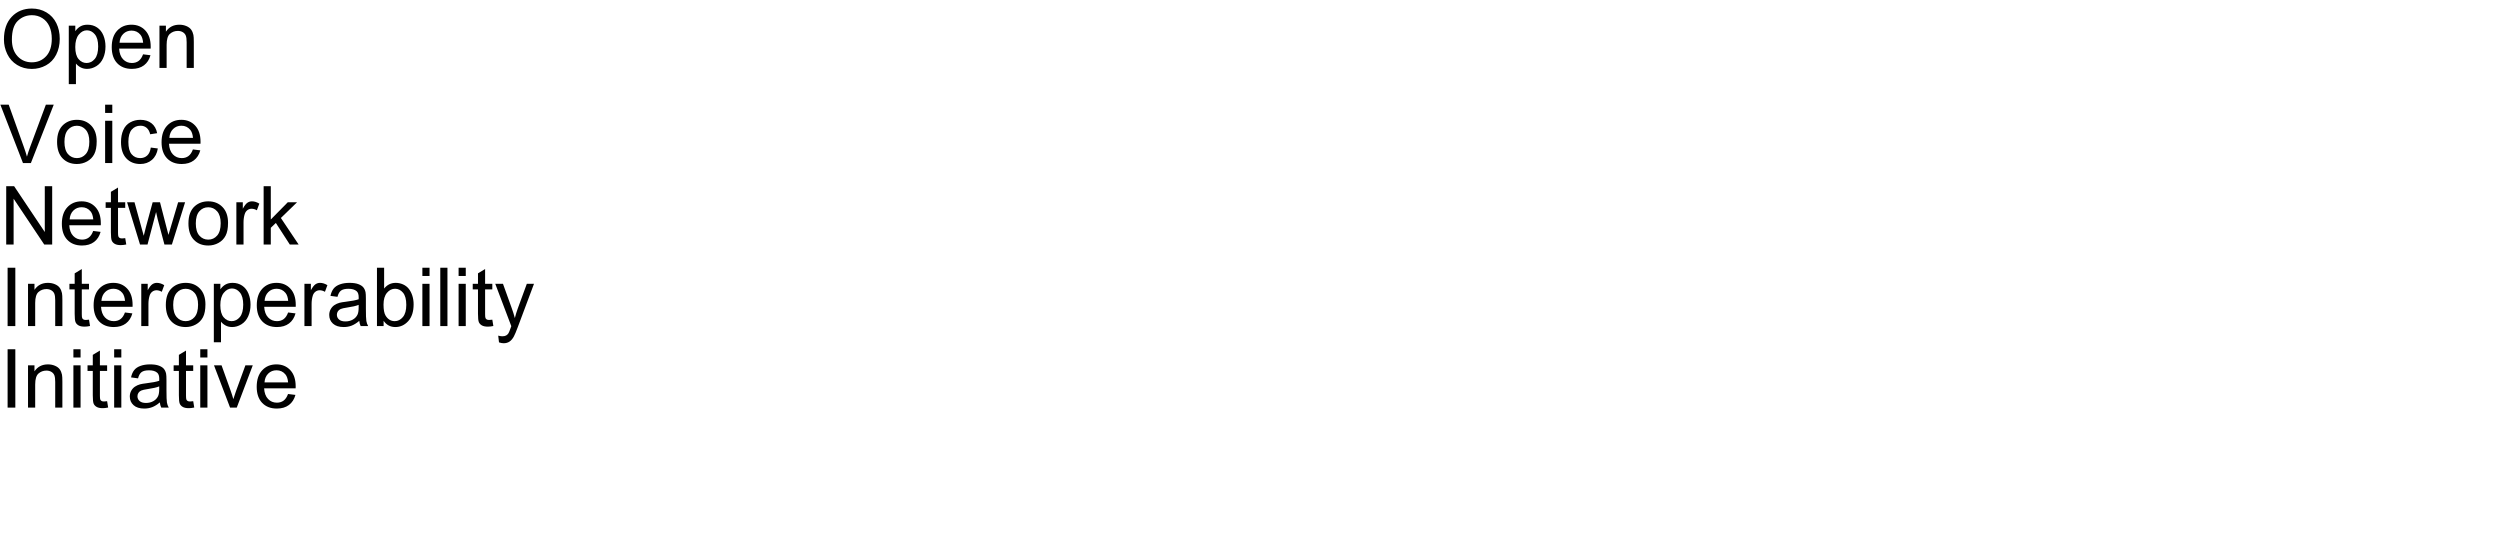
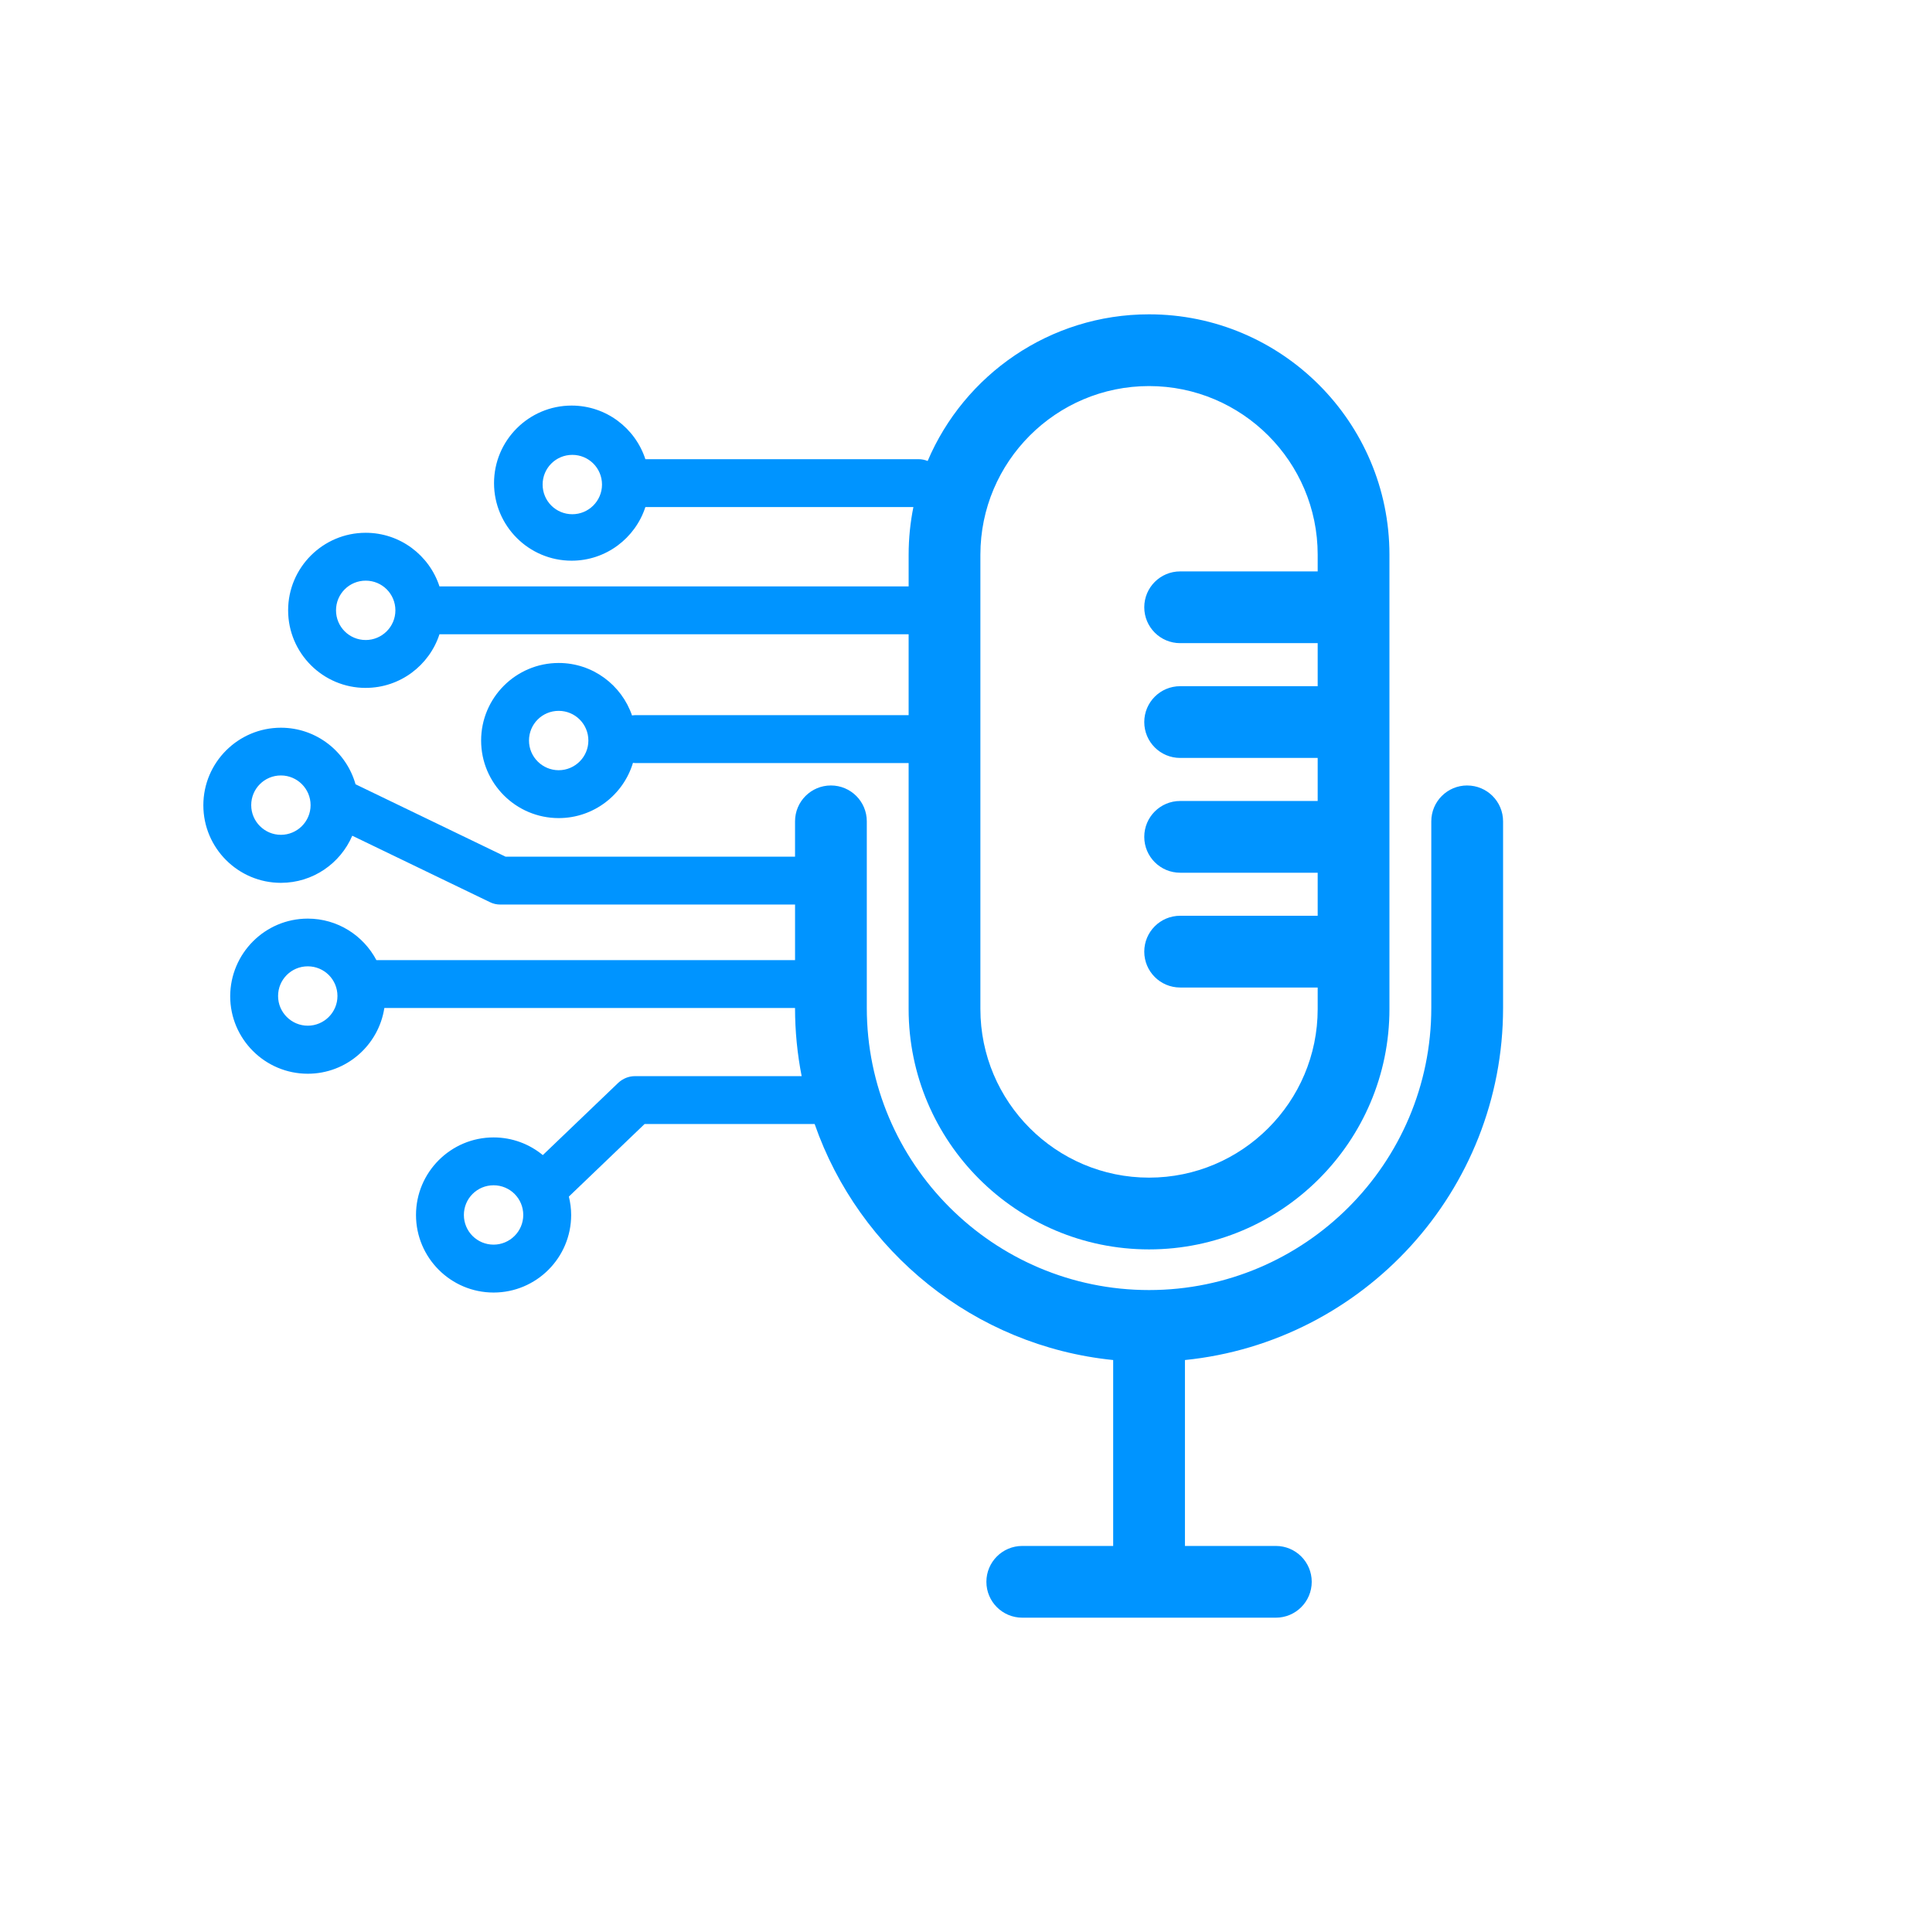
- <svg xmlns="http://www.w3.org/2000/svg" xmlns:xlink="http://www.w3.org/1999/xlink" width="1840" height="400" viewBox="0 0 1840 400">
+ <svg xmlns="http://www.w3.org/2000/svg" id="AW" viewBox="0 0 161.002 162.335">
  <defs>
-     <g>
-       <g id="glyph-0-0">
-         <path d="M 2.898 -20.918 C 2.898 -28.047 4.812 -33.629 8.641 -37.66 C 12.469 -41.695 17.414 -43.711 23.469 -43.711 C 27.434 -43.711 31.008 -42.766 34.188 -40.867 C 37.371 -38.973 39.801 -36.332 41.469 -32.945 C 43.141 -29.555 43.977 -25.711 43.977 -21.414 C 43.977 -17.059 43.094 -13.164 41.336 -9.727 C 39.578 -6.289 37.09 -3.688 33.867 -1.918 C 30.645 -0.152 27.168 0.734 23.438 0.734 C 19.395 0.734 15.781 -0.242 12.598 -2.195 C 9.414 -4.148 7 -6.816 5.359 -10.195 C 3.719 -13.574 2.898 -17.148 2.898 -20.918 Z M 8.758 -20.828 C 8.758 -15.652 10.152 -11.578 12.934 -8.598 C 15.719 -5.621 19.211 -4.133 23.406 -4.133 C 27.684 -4.133 31.207 -5.633 33.969 -8.641 C 36.734 -11.648 38.117 -15.918 38.117 -21.445 C 38.117 -24.941 37.523 -27.992 36.344 -30.602 C 35.16 -33.207 33.434 -35.23 31.156 -36.664 C 28.883 -38.102 26.328 -38.82 23.496 -38.82 C 19.473 -38.82 16.012 -37.438 13.109 -34.672 C 10.211 -31.91 8.758 -27.297 8.758 -20.828 Z M 8.758 -20.828 " />
-       </g>
-       <g id="glyph-0-1">
-         <path d="M 3.953 11.922 L 3.953 -31.113 L 8.758 -31.113 L 8.758 -27.07 C 9.891 -28.652 11.172 -29.84 12.598 -30.629 C 14.023 -31.422 15.75 -31.816 17.781 -31.816 C 20.438 -31.816 22.781 -31.133 24.812 -29.766 C 26.844 -28.398 28.379 -26.469 29.414 -23.98 C 30.449 -21.488 30.969 -18.758 30.969 -15.789 C 30.969 -12.605 30.395 -9.742 29.254 -7.191 C 28.109 -4.645 26.449 -2.691 24.273 -1.332 C 22.094 0.023 19.805 0.703 17.402 0.703 C 15.645 0.703 14.066 0.332 12.672 -0.41 C 11.273 -1.152 10.125 -2.09 9.227 -3.223 L 9.227 11.922 Z M 8.73 -15.383 C 8.73 -11.379 9.539 -8.418 11.164 -6.504 C 12.785 -4.59 14.746 -3.633 17.051 -3.633 C 19.395 -3.633 21.402 -4.625 23.07 -6.605 C 24.742 -8.59 25.578 -11.66 25.578 -15.82 C 25.578 -19.785 24.762 -22.754 23.129 -24.727 C 21.5 -26.699 19.551 -27.688 17.285 -27.688 C 15.039 -27.688 13.051 -26.637 11.324 -24.535 C 9.594 -22.438 8.73 -19.383 8.73 -15.383 Z M 8.73 -15.383 " />
-       </g>
-       <g id="glyph-0-2">
-         <path d="M 25.254 -10.02 L 30.703 -9.344 C 29.844 -6.16 28.25 -3.691 25.93 -1.934 C 23.605 -0.176 20.633 0.703 17.023 0.703 C 12.473 0.703 8.863 -0.699 6.195 -3.5 C 3.531 -6.305 2.195 -10.234 2.195 -15.293 C 2.195 -20.527 3.547 -24.59 6.242 -27.48 C 8.938 -30.371 12.43 -31.816 16.727 -31.816 C 20.887 -31.816 24.289 -30.398 26.922 -27.57 C 29.559 -24.738 30.879 -20.75 30.879 -15.617 C 30.879 -15.305 30.867 -14.836 30.852 -14.211 L 7.648 -14.211 C 7.844 -10.793 8.809 -8.172 10.547 -6.359 C 12.285 -4.543 14.453 -3.633 17.051 -3.633 C 18.984 -3.633 20.633 -4.141 22 -5.156 C 23.367 -6.172 24.453 -7.793 25.254 -10.02 Z M 7.938 -18.547 L 25.312 -18.547 C 25.078 -21.164 24.414 -23.125 23.32 -24.434 C 21.641 -26.465 19.461 -27.48 16.789 -27.48 C 14.367 -27.48 12.328 -26.672 10.68 -25.047 C 9.027 -23.426 8.117 -21.258 7.938 -18.547 Z M 7.938 -18.547 " />
-       </g>
-       <g id="glyph-0-3">
-         <path d="M 3.953 0 L 3.953 -31.113 L 8.703 -31.113 L 8.703 -26.688 C 10.988 -30.105 14.289 -31.816 18.602 -31.816 C 20.477 -31.816 22.203 -31.48 23.773 -30.805 C 25.348 -30.133 26.523 -29.25 27.305 -28.156 C 28.086 -27.062 28.633 -25.762 28.945 -24.258 C 29.141 -23.281 29.238 -21.57 29.238 -19.133 L 29.238 0 L 23.965 0 L 23.965 -18.926 C 23.965 -21.074 23.758 -22.68 23.352 -23.746 C 22.941 -24.809 22.211 -25.66 21.168 -26.293 C 20.121 -26.93 18.898 -27.246 17.492 -27.246 C 15.246 -27.246 13.305 -26.531 11.676 -25.109 C 10.043 -23.684 9.227 -20.977 9.227 -16.992 L 9.227 0 Z M 3.953 0 " />
-       </g>
-       <g id="glyph-0-4">
-         <path d="M 16.906 0 L 0.266 -42.949 L 6.414 -42.949 L 17.578 -11.75 C 18.477 -9.25 19.227 -6.906 19.836 -4.719 C 20.5 -7.062 21.27 -9.406 22.148 -11.75 L 33.75 -42.949 L 39.551 -42.949 L 22.734 0 Z M 16.906 0 " />
-       </g>
-       <g id="glyph-0-5">
-         <path d="M 1.992 -15.555 C 1.992 -21.316 3.594 -25.586 6.797 -28.359 C 9.473 -30.664 12.734 -31.816 16.582 -31.816 C 20.859 -31.816 24.355 -30.414 27.07 -27.613 C 29.785 -24.809 31.141 -20.938 31.141 -15.996 C 31.141 -11.992 30.543 -8.844 29.34 -6.547 C 28.141 -4.254 26.391 -2.469 24.098 -1.203 C 21.801 0.066 19.297 0.703 16.582 0.703 C 12.227 0.703 8.707 -0.695 6.02 -3.484 C 3.336 -6.277 1.992 -10.305 1.992 -15.555 Z M 7.414 -15.555 C 7.414 -11.57 8.281 -8.59 10.02 -6.605 C 11.758 -4.625 13.945 -3.633 16.582 -3.633 C 19.199 -3.633 21.375 -4.629 23.117 -6.621 C 24.855 -8.613 25.723 -11.648 25.723 -15.734 C 25.723 -19.582 24.848 -22.496 23.102 -24.477 C 21.352 -26.461 19.18 -27.453 16.582 -27.453 C 13.945 -27.453 11.758 -26.465 10.02 -24.492 C 8.281 -22.52 7.414 -19.539 7.414 -15.555 Z M 7.414 -15.555 " />
-       </g>
-       <g id="glyph-0-6">
-         <path d="M 3.984 -36.883 L 3.984 -42.949 L 9.258 -42.949 L 9.258 -36.883 Z M 3.984 0 L 3.984 -31.113 L 9.258 -31.113 L 9.258 0 Z M 3.984 0 " />
-       </g>
-       <g id="glyph-0-7">
-         <path d="M 24.258 -11.398 L 29.445 -10.723 C 28.879 -7.148 27.426 -4.352 25.094 -2.328 C 22.758 -0.309 19.891 0.703 16.492 0.703 C 12.234 0.703 8.812 -0.688 6.227 -3.473 C 3.637 -6.254 2.344 -10.242 2.344 -15.438 C 2.344 -18.797 2.898 -21.738 4.016 -24.258 C 5.129 -26.777 6.82 -28.668 9.098 -29.926 C 11.371 -31.188 13.848 -31.816 16.523 -31.816 C 19.902 -31.816 22.664 -30.961 24.812 -29.254 C 26.961 -27.543 28.34 -25.117 28.945 -21.973 L 23.82 -21.18 C 23.332 -23.27 22.465 -24.844 21.227 -25.898 C 19.984 -26.953 18.484 -27.48 16.727 -27.48 C 14.07 -27.48 11.914 -26.527 10.254 -24.625 C 8.594 -22.719 7.766 -19.707 7.766 -15.586 C 7.766 -11.406 8.562 -8.367 10.164 -6.477 C 11.766 -4.582 13.859 -3.633 16.438 -3.633 C 18.508 -3.633 20.234 -4.266 21.621 -5.539 C 23.008 -6.809 23.887 -8.758 24.258 -11.398 Z M 24.258 -11.398 " />
-       </g>
-       <g id="glyph-0-8">
-         <path d="M 4.57 0 L 4.57 -42.949 L 10.398 -42.949 L 32.961 -9.227 L 32.961 -42.949 L 38.406 -42.949 L 38.406 0 L 32.578 0 L 10.02 -33.75 L 10.02 0 Z M 4.57 0 " />
-       </g>
-       <g id="glyph-0-9">
-         <path d="M 15.469 -4.719 L 16.23 -0.059 C 14.746 0.254 13.418 0.41 12.246 0.41 C 10.332 0.41 8.848 0.109 7.793 -0.5 C 6.738 -1.105 5.996 -1.898 5.566 -2.887 C 5.137 -3.871 4.922 -5.945 4.922 -9.109 L 4.922 -27.012 L 1.055 -27.012 L 1.055 -31.113 L 4.922 -31.113 L 4.922 -38.82 L 10.164 -41.984 L 10.164 -31.113 L 15.469 -31.113 L 15.469 -27.012 L 10.164 -27.012 L 10.164 -8.82 C 10.164 -7.316 10.258 -6.348 10.445 -5.918 C 10.629 -5.488 10.934 -5.148 11.352 -4.891 C 11.773 -4.637 12.375 -4.512 13.156 -4.512 C 13.742 -4.512 14.512 -4.578 15.469 -4.719 Z M 15.469 -4.719 " />
-       </g>
-       <g id="glyph-0-10">
-         <path d="M 9.695 0 L 0.176 -31.113 L 5.625 -31.113 L 10.578 -13.156 L 12.422 -6.477 C 12.5 -6.809 13.039 -8.945 14.031 -12.891 L 18.984 -31.113 L 24.406 -31.113 L 29.062 -13.066 L 30.617 -7.117 L 32.402 -13.125 L 37.734 -31.113 L 42.859 -31.113 L 33.133 0 L 27.656 0 L 22.703 -18.633 L 21.504 -23.938 L 15.203 0 Z M 9.695 0 " />
-       </g>
-       <g id="glyph-0-11">
-         <path d="M 3.898 0 L 3.898 -31.113 L 8.641 -31.113 L 8.641 -26.398 C 9.852 -28.605 10.973 -30.059 11.996 -30.762 C 13.023 -31.465 14.148 -31.816 15.383 -31.816 C 17.16 -31.816 18.965 -31.25 20.801 -30.117 L 18.984 -25.227 C 17.695 -25.988 16.406 -26.367 15.117 -26.367 C 13.965 -26.367 12.93 -26.02 12.012 -25.328 C 11.094 -24.633 10.438 -23.672 10.047 -22.441 C 9.461 -20.566 9.172 -18.516 9.172 -16.289 L 9.172 0 Z M 3.898 0 " />
-       </g>
-       <g id="glyph-0-12">
-         <path d="M 3.984 0 L 3.984 -42.949 L 9.258 -42.949 L 9.258 -18.457 L 21.738 -31.113 L 28.562 -31.113 L 16.672 -19.57 L 29.766 0 L 23.262 0 L 12.977 -15.906 L 9.258 -12.336 L 9.258 0 Z M 3.984 0 " />
-       </g>
-       <g id="glyph-0-13">
-         <path d="M 5.594 0 L 5.594 -42.949 L 11.281 -42.949 L 11.281 0 Z M 5.594 0 " />
-       </g>
-       <g id="glyph-0-14">
-         <path d="M 24.258 -3.836 C 22.305 -2.176 20.426 -1.008 18.617 -0.32 C 16.812 0.363 14.875 0.703 12.805 0.703 C 9.387 0.703 6.758 -0.133 4.922 -1.801 C 3.086 -3.473 2.168 -5.605 2.168 -8.203 C 2.168 -9.727 2.516 -11.117 3.207 -12.379 C 3.902 -13.637 4.809 -14.648 5.934 -15.41 C 7.055 -16.172 8.32 -16.75 9.727 -17.141 C 10.762 -17.414 12.324 -17.676 14.414 -17.93 C 18.672 -18.438 21.805 -19.043 23.82 -19.746 C 23.84 -20.469 23.848 -20.93 23.848 -21.125 C 23.848 -23.273 23.352 -24.785 22.352 -25.664 C 21.004 -26.855 19.004 -27.453 16.348 -27.453 C 13.867 -27.453 12.035 -27.016 10.855 -26.148 C 9.672 -25.277 8.797 -23.742 8.234 -21.531 L 3.078 -22.234 C 3.547 -24.441 4.316 -26.227 5.391 -27.582 C 6.465 -28.941 8.016 -29.984 10.047 -30.719 C 12.078 -31.449 14.434 -31.816 17.109 -31.816 C 19.766 -31.816 21.922 -31.504 23.586 -30.879 C 25.246 -30.254 26.465 -29.469 27.246 -28.52 C 28.027 -27.574 28.574 -26.375 28.887 -24.93 C 29.062 -24.031 29.148 -22.414 29.148 -20.07 L 29.148 -13.039 C 29.148 -8.137 29.262 -5.035 29.488 -3.734 C 29.711 -2.438 30.156 -1.191 30.82 0 L 25.312 0 C 24.766 -1.094 24.414 -2.375 24.258 -3.836 Z M 23.82 -15.617 C 21.906 -14.836 19.031 -14.172 15.203 -13.625 C 13.035 -13.312 11.504 -12.961 10.605 -12.57 C 9.707 -12.18 9.016 -11.605 8.523 -10.855 C 8.035 -10.102 7.793 -9.266 7.793 -8.352 C 7.793 -6.945 8.324 -5.773 9.391 -4.836 C 10.453 -3.898 12.012 -3.43 14.062 -3.43 C 16.094 -3.43 17.898 -3.871 19.484 -4.762 C 21.066 -5.648 22.227 -6.867 22.969 -8.406 C 23.535 -9.598 23.82 -11.359 23.82 -13.68 Z M 23.82 -15.617 " />
-       </g>
-       <g id="glyph-0-15">
-         <path d="M 8.82 0 L 3.926 0 L 3.926 -42.949 L 9.199 -42.949 L 9.199 -27.625 C 11.426 -30.418 14.266 -31.816 17.727 -31.816 C 19.641 -31.816 21.449 -31.43 23.16 -30.66 C 24.867 -29.887 26.273 -28.805 27.379 -27.406 C 28.48 -26.012 29.344 -24.328 29.969 -22.352 C 30.594 -20.379 30.906 -18.273 30.906 -16.023 C 30.906 -10.691 29.59 -6.57 26.953 -3.664 C 24.316 -0.754 21.152 0.703 17.461 0.703 C 13.789 0.703 10.906 -0.828 8.82 -3.898 Z M 8.758 -15.789 C 8.758 -12.059 9.266 -9.367 10.281 -7.703 C 11.941 -4.988 14.188 -3.633 17.023 -3.633 C 19.328 -3.633 21.32 -4.633 23 -6.637 C 24.68 -8.637 25.516 -11.621 25.516 -15.586 C 25.516 -19.648 24.711 -22.648 23.102 -24.578 C 21.488 -26.512 19.539 -27.48 17.258 -27.48 C 14.953 -27.48 12.961 -26.48 11.281 -24.477 C 9.602 -22.477 8.758 -19.578 8.758 -15.789 Z M 8.758 -15.789 " />
-       </g>
-       <g id="glyph-0-16">
-         <path d="M 3.836 0 L 3.836 -42.949 L 9.109 -42.949 L 9.109 0 Z M 3.836 0 " />
-       </g>
-       <g id="glyph-0-17">
-         <path d="M 3.719 11.984 L 3.133 7.031 C 4.285 7.344 5.293 7.5 6.152 7.5 C 7.324 7.5 8.262 7.305 8.965 6.914 C 9.668 6.523 10.242 5.977 10.695 5.273 C 11.027 4.746 11.562 3.438 12.305 1.348 C 12.402 1.055 12.559 0.625 12.773 0.059 L 0.969 -31.113 L 6.648 -31.113 L 13.125 -13.094 C 13.965 -10.809 14.719 -8.406 15.383 -5.891 C 15.988 -8.312 16.711 -10.672 17.547 -12.977 L 24.199 -31.113 L 29.473 -31.113 L 17.637 0.527 C 16.367 3.945 15.383 6.297 14.68 7.586 C 13.742 9.324 12.664 10.602 11.453 11.41 C 10.242 12.223 8.797 12.625 7.117 12.625 C 6.102 12.625 4.969 12.414 3.719 11.984 Z M 3.719 11.984 " />
-       </g>
-       <g id="glyph-0-18">
-         <path d="M 12.598 0 L 0.762 -31.113 L 6.328 -31.113 L 13.008 -12.48 C 13.73 -10.469 14.395 -8.379 15 -6.211 C 15.469 -7.852 16.125 -9.824 16.961 -12.129 L 23.875 -31.113 L 29.297 -31.113 L 17.52 0 Z M 12.598 0 " />
-       </g>
-     </g>
+     <style>
+       .cls-1 {
+         fill: #0094ff;
+       }
+     </style>
  </defs>
-   <g fill="rgb(0%, 0%, 0%)" fill-opacity="1">
-     <use xlink:href="#glyph-0-0" x="0" y="50" />
-     <use xlink:href="#glyph-0-1" x="46.67" y="50" />
-     <use xlink:href="#glyph-0-2" x="80.039" y="50" />
-     <use xlink:href="#glyph-0-3" x="113.408" y="50" />
-   </g>
-   <g fill="rgb(0%, 0%, 0%)" fill-opacity="1">
-     <use xlink:href="#glyph-0-4" x="0" y="120" />
-     <use xlink:href="#glyph-0-5" x="40.02" y="120" />
-     <use xlink:href="#glyph-0-6" x="73.389" y="120" />
-     <use xlink:href="#glyph-0-7" x="86.719" y="120" />
-     <use xlink:href="#glyph-0-2" x="116.719" y="120" />
-   </g>
-   <g fill="rgb(0%, 0%, 0%)" fill-opacity="1">
-     <use xlink:href="#glyph-0-8" x="0" y="180" />
-     <use xlink:href="#glyph-0-2" x="43.33" y="180" />
-     <use xlink:href="#glyph-0-9" x="76.699" y="180" />
-     <use xlink:href="#glyph-0-10" x="93.369" y="180" />
-     <use xlink:href="#glyph-0-5" x="136.699" y="180" />
-     <use xlink:href="#glyph-0-11" x="170.068" y="180" />
-     <use xlink:href="#glyph-0-12" x="190.049" y="180" />
-   </g>
-   <g fill="rgb(0%, 0%, 0%)" fill-opacity="1">
-     <use xlink:href="#glyph-0-13" x="0" y="240" />
-     <use xlink:href="#glyph-0-3" x="16.67" y="240" />
-     <use xlink:href="#glyph-0-9" x="50.039" y="240" />
-     <use xlink:href="#glyph-0-2" x="66.709" y="240" />
-     <use xlink:href="#glyph-0-11" x="100.078" y="240" />
-     <use xlink:href="#glyph-0-5" x="120.059" y="240" />
-     <use xlink:href="#glyph-0-1" x="153.428" y="240" />
-     <use xlink:href="#glyph-0-2" x="186.797" y="240" />
-     <use xlink:href="#glyph-0-11" x="220.166" y="240" />
-     <use xlink:href="#glyph-0-14" x="240.146" y="240" />
-     <use xlink:href="#glyph-0-15" x="273.516" y="240" />
-     <use xlink:href="#glyph-0-6" x="306.885" y="240" />
-     <use xlink:href="#glyph-0-16" x="320.215" y="240" />
-     <use xlink:href="#glyph-0-6" x="333.545" y="240" />
-     <use xlink:href="#glyph-0-9" x="346.875" y="240" />
-     <use xlink:href="#glyph-0-17" x="363.545" y="240" />
-   </g>
-   <g fill="rgb(0%, 0%, 0%)" fill-opacity="1">
-     <use xlink:href="#glyph-0-13" x="0" y="300" />
-     <use xlink:href="#glyph-0-3" x="16.67" y="300" />
-     <use xlink:href="#glyph-0-6" x="50.039" y="300" />
-     <use xlink:href="#glyph-0-9" x="63.369" y="300" />
-     <use xlink:href="#glyph-0-6" x="80.039" y="300" />
-     <use xlink:href="#glyph-0-14" x="93.369" y="300" />
-     <use xlink:href="#glyph-0-9" x="126.738" y="300" />
-     <use xlink:href="#glyph-0-6" x="143.408" y="300" />
-     <use xlink:href="#glyph-0-18" x="156.738" y="300" />
-     <use xlink:href="#glyph-0-2" x="186.738" y="300" />
-   </g>
+   <path class="cls-1" d="M30.721,57.799c2.891,0,5.346-1.894,6.196-4.505h39.412v6.797h-22.987c-.085,0-.167,.015-.249,.025-.879-2.561-3.305-4.41-6.16-4.41-3.594,0-6.516,2.923-6.517,6.517,0,3.594,2.923,6.517,6.517,6.517,2.942,0,5.432-1.961,6.239-4.643,.057,.005,.112,.017,.17,.017h22.987v20.671c0,11.135,9.059,20.195,20.195,20.195,11.135,0,20.195-9.059,20.195-20.195V46.606c0-11.135-9.059-20.195-20.195-20.195-8.344,0-15.523,5.087-18.597,12.323-.235-.096-.492-.151-.763-.151h-22.95c-.85-2.611-3.304-4.505-6.196-4.505-3.594,0-6.517,2.923-6.517,6.517,0,3.594,2.923,6.517,6.517,6.517,2.891,0,5.346-1.894,6.196-4.505h22.515c-.261,1.294-.399,2.631-.399,4v2.665H36.917c-.85-2.611-3.304-4.505-6.196-4.505-3.594,0-6.517,2.923-6.517,6.517s2.923,6.517,6.517,6.517Zm16.211,6.918c-1.367,0-2.494-1.113-2.494-2.494,0-1.381,1.113-2.494,2.494-2.494,1.381,0,2.494,1.113,2.494,2.494s-1.127,2.494-2.494,2.494Zm35.425-18.111c0-7.811,6.355-14.167,14.167-14.167s14.167,6.355,14.167,14.167v1.406h-11.554c-1.665,0-3.014,1.349-3.014,3.014,0,1.665,1.349,3.014,3.014,3.014h11.554v3.617h-11.554c-1.665,0-3.014,1.349-3.014,3.014s1.349,3.014,3.014,3.014h11.554v3.617h-11.554c-1.665,0-3.014,1.349-3.014,3.014,0,1.665,1.349,3.014,3.014,3.014h11.554v3.617h-11.554c-1.665,0-3.014,1.349-3.014,3.014s1.349,3.014,3.014,3.014h11.554v1.808c0,7.811-6.355,14.167-14.167,14.167s-14.167-6.355-14.167-14.167V46.606Zm-34.28-3.398c-1.381,0-2.494-1.113-2.494-2.494,0-1.381,1.113-2.494,2.494-2.494s2.494,1.113,2.494,2.494-1.127,2.494-2.494,2.494Zm-17.356,5.581c1.381,0,2.494,1.113,2.494,2.494,0,1.381-1.127,2.494-2.494,2.494-1.381,0-2.494-1.113-2.494-2.494,0-1.381,1.113-2.494,2.494-2.494Z" />
+   <path class="cls-1" d="M123.249,65.998l-0,0c-1.665,0-3.014,1.349-3.014,3.014v15.674c0,13.074-10.636,23.71-23.71,23.71-13.074,0-23.71-10.636-23.71-23.71v-15.674c0-1.665-1.349-3.014-3.014-3.014s-3.014,1.349-3.014,3.014v2.969l-24.318,0-12.603-6.083c-.772-2.737-3.286-4.752-6.267-4.752-3.594,0-6.517,2.923-6.517,6.517s2.923,6.517,6.517,6.517c2.686,0,4.997-1.634,5.993-3.959l11.564,5.582c.268,.134,.563,.201,.872,.201h24.76v4.668H31.618c-1.093-2.07-3.265-3.486-5.764-3.486-3.594,0-6.503,2.923-6.517,6.517,0,3.594,2.923,6.517,6.517,6.517,3.255,0,5.953-2.401,6.433-5.524h34.499c.001,1.958,.193,3.872,.557,5.726h-14c-.523,0-1.019,.201-1.408,.563l-6.336,6.071c-1.126-.927-2.567-1.485-4.136-1.485-3.594,0-6.517,2.923-6.517,6.517s2.923,6.517,6.517,6.517,6.517-2.923,6.517-6.517c0-.533-.071-1.049-.193-1.546l6.361-6.097h14.286c3.73,10.71,13.419,18.651,25.078,19.831v15.621h-7.637c-1.665,0-3.014,1.349-3.014,3.014s1.349,3.014,3.014,3.014h21.302c1.665,0,3.014-1.349,3.014-3.014s-1.349-3.014-3.014-3.014l-7.637-0v-15.621c14.987-1.517,26.725-14.206,26.725-29.588v-15.674c0-1.665-1.349-3.014-3.014-3.014Zm-99.652,4.147c-1.368,0-2.494-1.113-2.494-2.494,0-1.381,1.113-2.494,2.494-2.494,1.381,0,2.494,1.127,2.494,2.494,0,1.381-1.127,2.494-2.494,2.494Zm2.257,16.038c-1.367,0-2.494-1.113-2.494-2.494,0-1.381,1.113-2.494,2.494-2.494,1.381,0,2.494,1.113,2.494,2.494s-1.127,2.494-2.494,2.494Zm15.608,18.397c-1.381,0-2.494-1.113-2.494-2.494,0-1.381,1.113-2.494,2.494-2.494s2.494,1.113,2.494,2.494-1.127,2.494-2.494,2.494Z" />
</svg>
